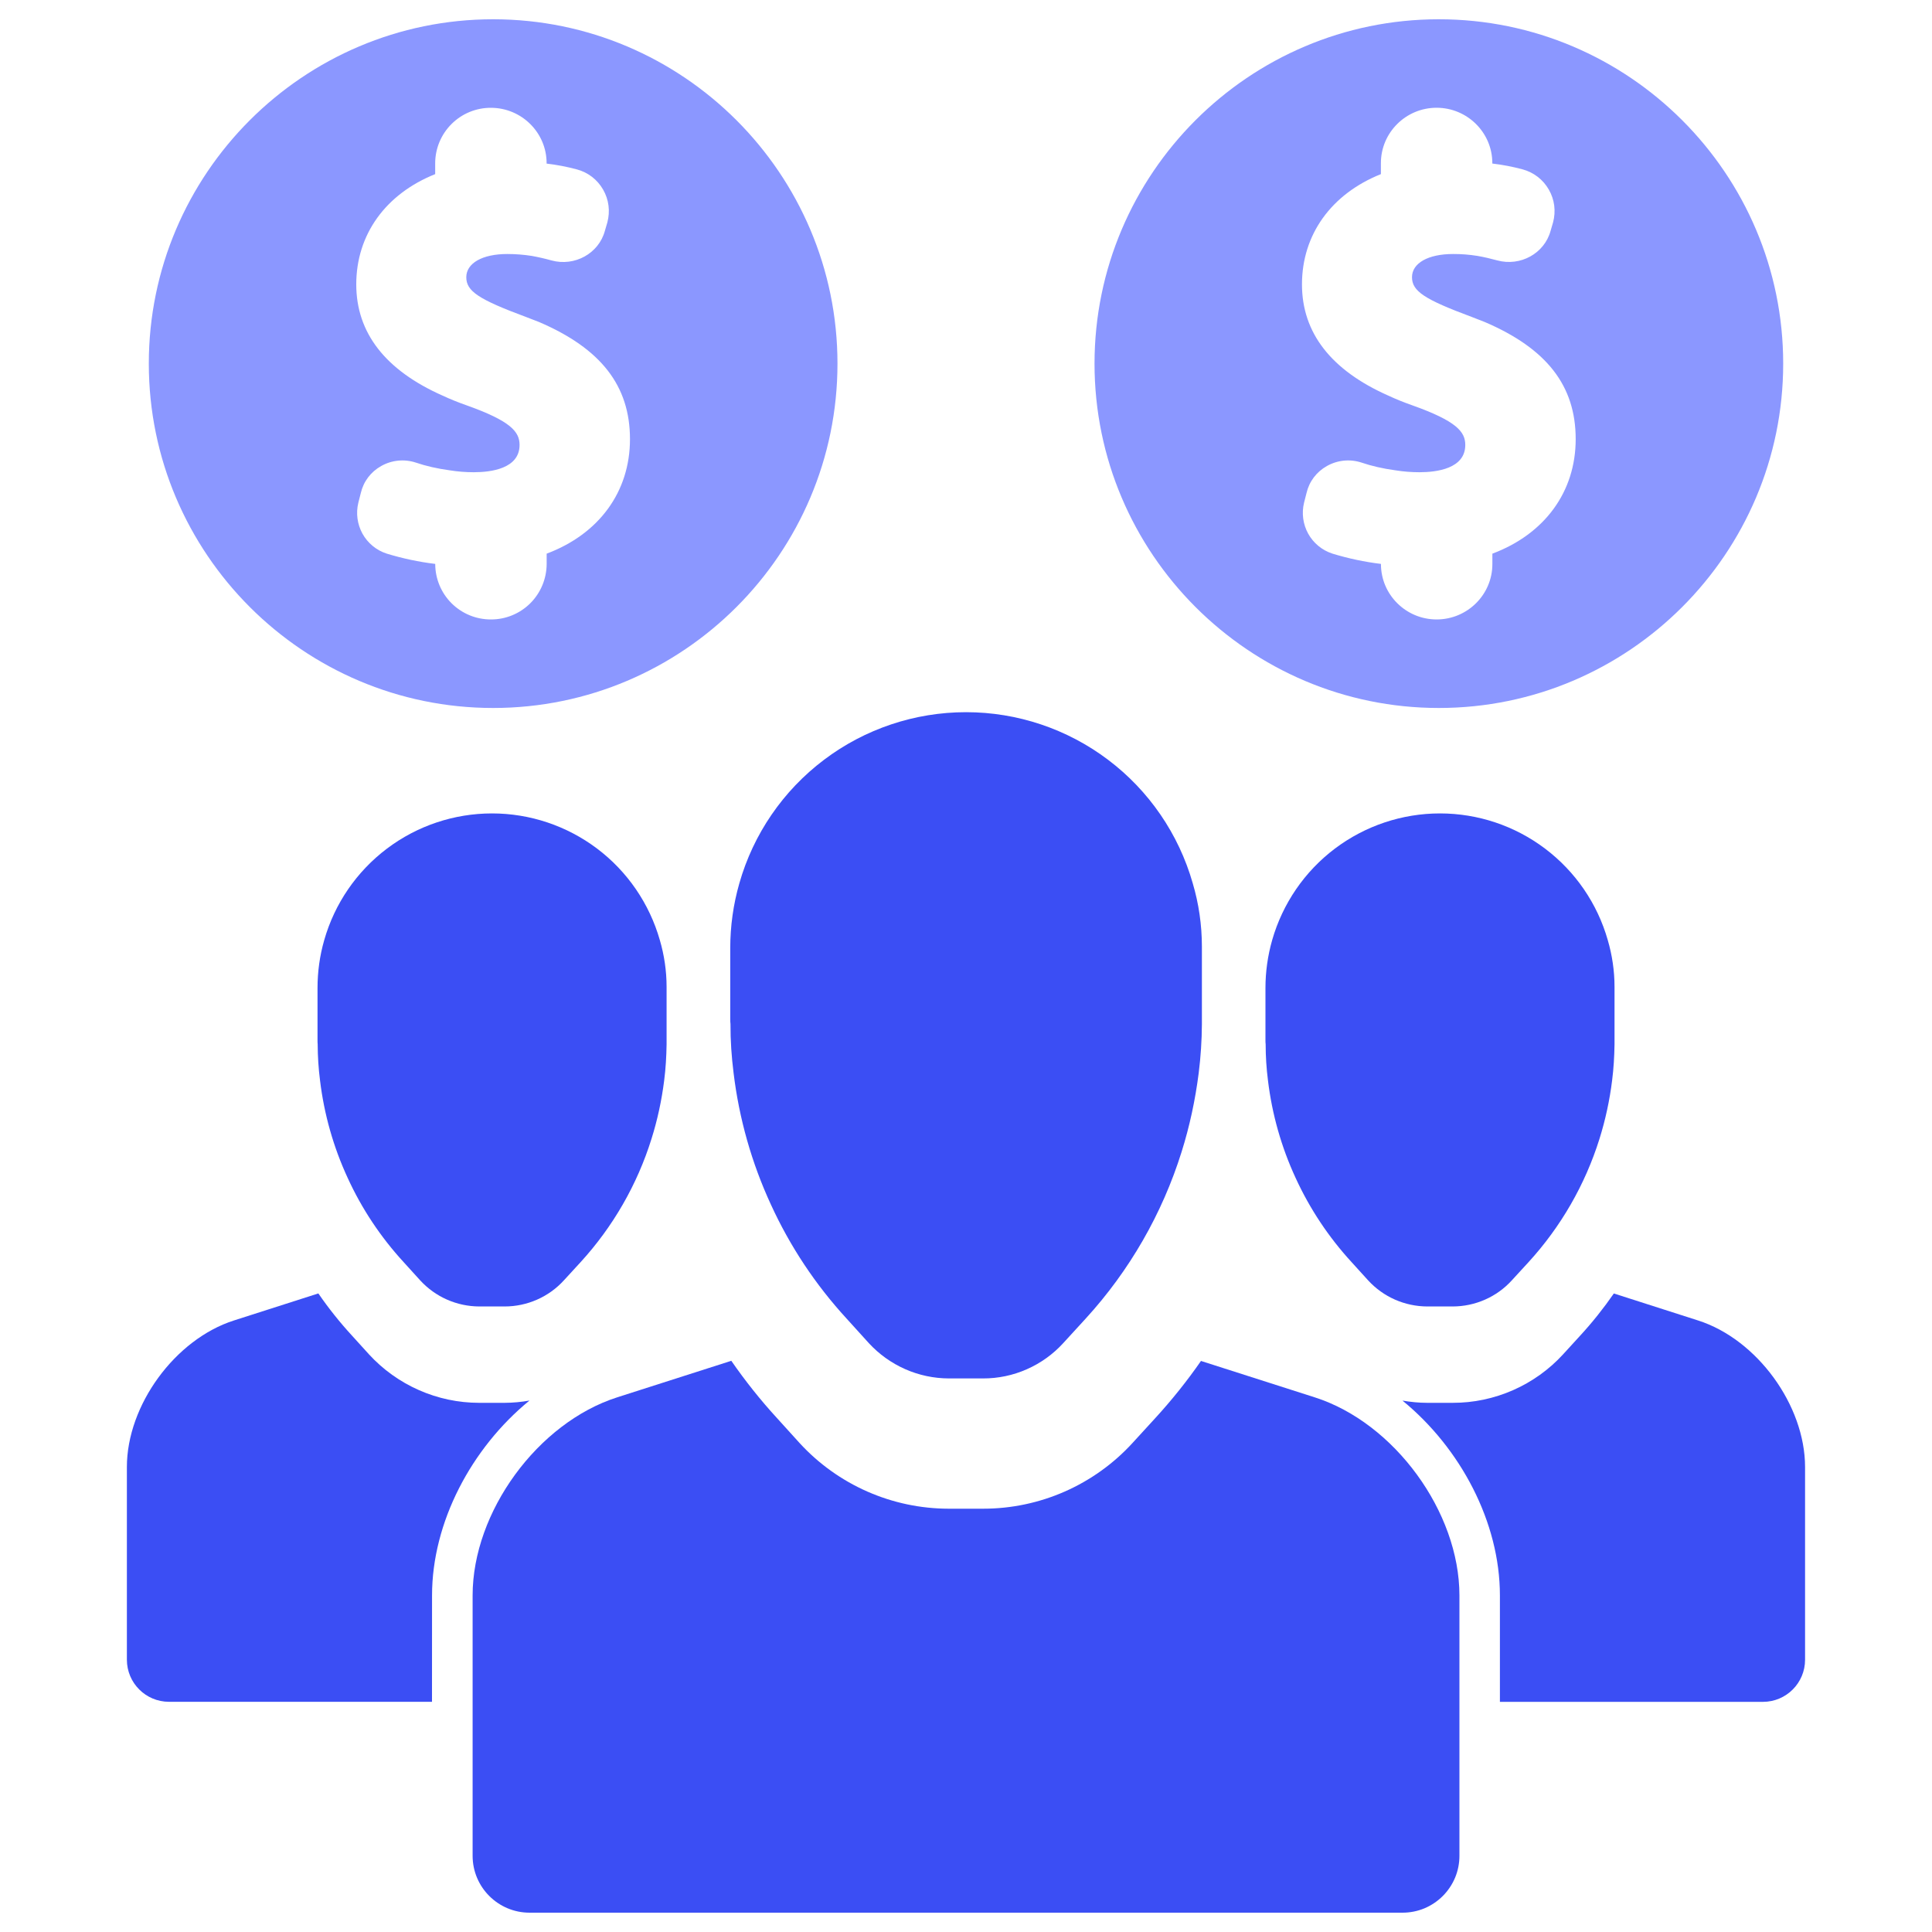
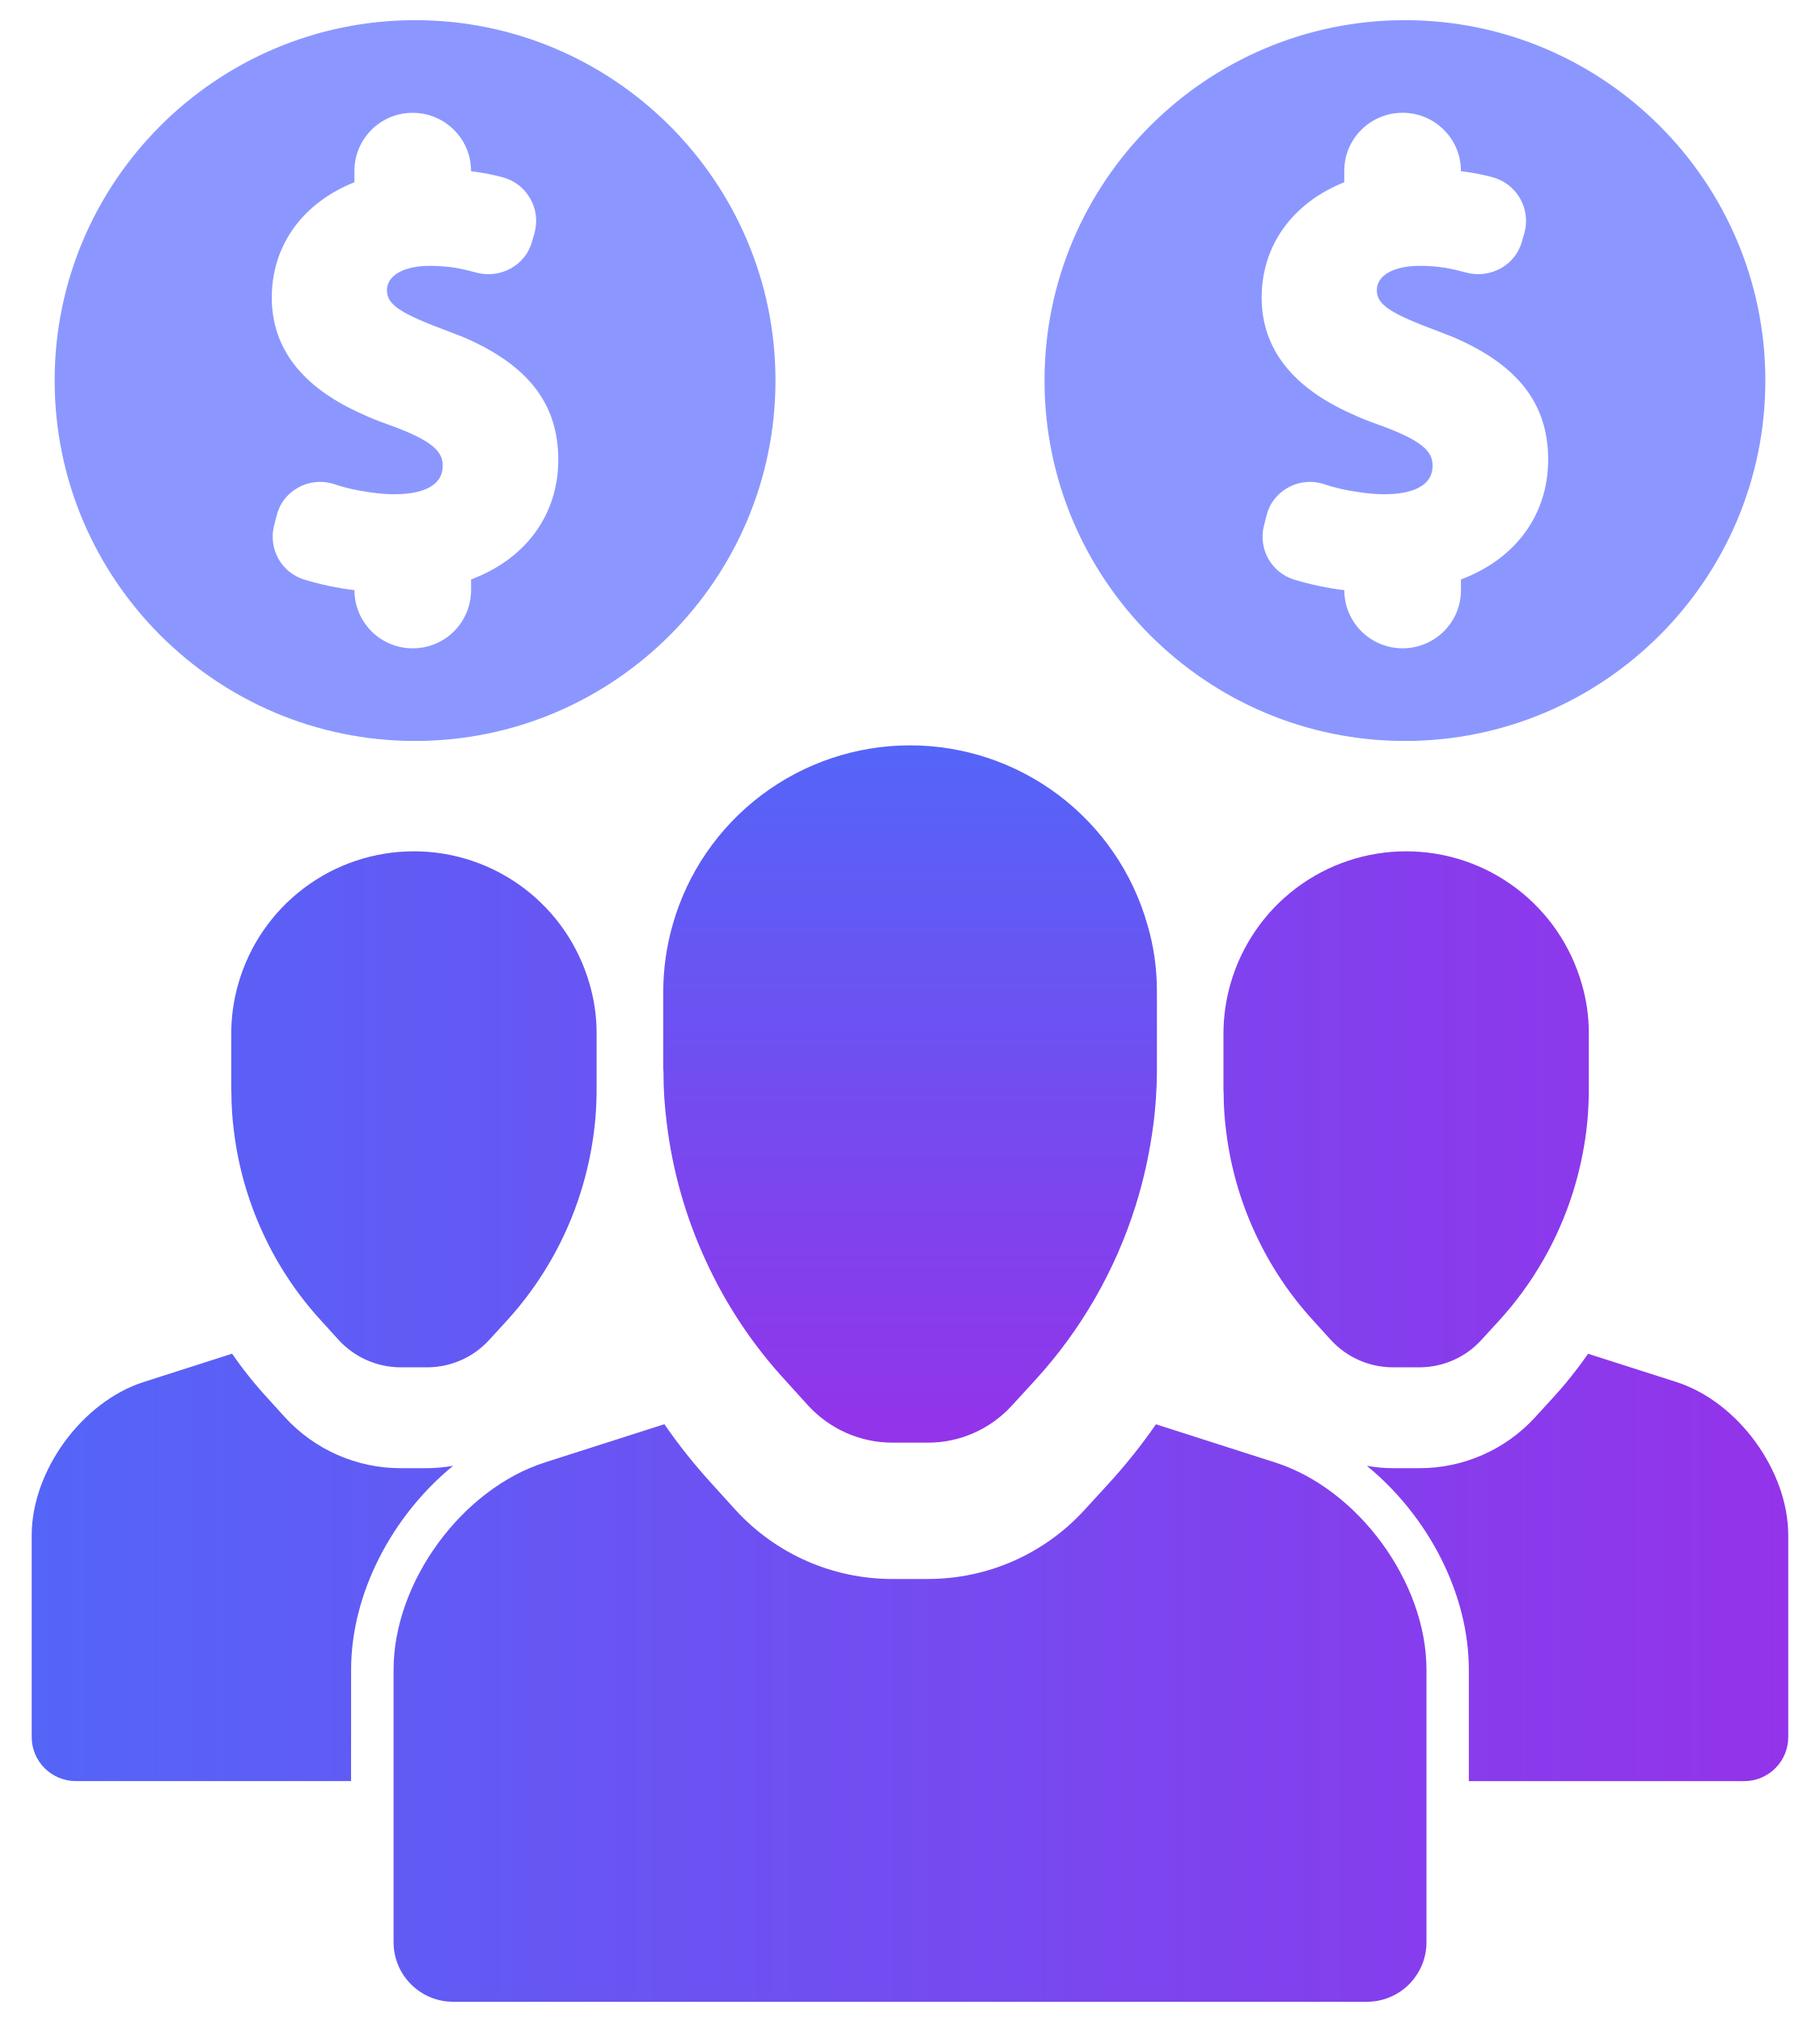
- <svg xmlns="http://www.w3.org/2000/svg" width="40" height="40" viewBox="0 0 40 40" fill="none">
-   <path d="M10.21 0.399C6.279 0.399 3.081 3.598 3.081 7.528C3.081 11.459 6.279 14.658 10.21 14.658C14.141 14.658 17.339 11.459 17.339 7.528C17.339 3.598 14.141 0.399 10.21 0.399ZM11.318 11.463V11.679C11.316 11.984 11.194 12.276 10.978 12.491C10.761 12.706 10.469 12.826 10.164 12.825C9.859 12.826 9.567 12.706 9.35 12.491C9.134 12.276 9.012 11.984 9.011 11.679V11.675C8.67 11.634 8.334 11.562 8.006 11.462C7.793 11.393 7.614 11.246 7.505 11.05C7.397 10.854 7.366 10.625 7.419 10.408L7.47 10.208C7.525 9.97 7.676 9.769 7.893 9.648C8.001 9.587 8.121 9.549 8.245 9.537C8.368 9.525 8.493 9.539 8.611 9.578C8.816 9.648 9.056 9.703 9.308 9.737C9.477 9.764 9.641 9.777 9.809 9.777C10.163 9.777 10.757 9.704 10.757 9.212C10.757 8.94 10.577 8.718 9.658 8.391C9.49 8.332 9.325 8.266 9.164 8.191C7.979 7.666 7.376 6.891 7.376 5.888C7.376 4.857 7.983 4.016 9.01 3.605V3.378C9.011 3.073 9.133 2.781 9.35 2.566C9.566 2.351 9.858 2.231 10.163 2.232C10.799 2.232 11.317 2.746 11.317 3.378V3.387C11.53 3.412 11.736 3.452 11.943 3.507C12.175 3.569 12.368 3.718 12.487 3.926C12.606 4.133 12.636 4.375 12.574 4.607L12.523 4.781C12.396 5.247 11.899 5.523 11.418 5.392C11.283 5.354 11.146 5.323 11.008 5.298C10.841 5.272 10.672 5.259 10.503 5.259C9.988 5.259 9.654 5.448 9.654 5.74C9.654 6.029 9.909 6.198 10.891 6.563L11.158 6.666C12.443 7.216 13.043 7.987 13.043 9.093C13.043 10.182 12.402 11.056 11.318 11.463ZM29.789 0.399C25.859 0.399 22.661 3.598 22.661 7.528C22.661 11.459 25.859 14.658 29.789 14.658C33.721 14.658 36.919 11.459 36.919 7.528C36.919 3.598 33.721 0.399 29.789 0.399ZM30.898 11.463V11.679C30.898 12.311 30.38 12.825 29.744 12.825C29.108 12.825 28.591 12.311 28.591 11.679V11.675C28.25 11.634 27.914 11.562 27.586 11.462C27.373 11.393 27.194 11.246 27.085 11.05C26.977 10.854 26.946 10.625 26.999 10.408L27.05 10.208C27.105 9.97 27.256 9.769 27.473 9.648C27.581 9.587 27.701 9.549 27.825 9.537C27.948 9.525 28.073 9.539 28.191 9.578C28.396 9.648 28.636 9.703 28.888 9.737C29.057 9.764 29.221 9.777 29.389 9.777C29.743 9.777 30.337 9.704 30.337 9.212C30.337 8.94 30.157 8.718 29.238 8.391C29.07 8.332 28.905 8.266 28.744 8.191C27.559 7.666 26.956 6.891 26.956 5.888C26.956 4.857 27.563 4.016 28.59 3.605V3.377C28.59 2.745 29.107 2.231 29.743 2.231C30.379 2.231 30.897 2.745 30.897 3.377V3.386C31.11 3.411 31.316 3.451 31.523 3.506C31.755 3.569 31.948 3.718 32.067 3.926C32.186 4.133 32.216 4.374 32.154 4.606L32.103 4.78C31.976 5.246 31.479 5.522 30.998 5.391C30.863 5.354 30.726 5.322 30.588 5.298C30.421 5.271 30.252 5.258 30.083 5.259C29.568 5.259 29.234 5.448 29.234 5.739C29.234 6.028 29.489 6.197 30.471 6.562L30.738 6.666C32.023 7.216 32.623 7.986 32.623 9.092C32.623 10.181 31.982 11.056 30.898 11.463Z" fill="#8B97FF" />
-   <path d="M27.222 28.931L24.865 28.177C24.579 28.589 24.264 28.983 23.921 29.358L23.446 29.877C23.054 30.305 22.576 30.647 22.045 30.881C21.513 31.115 20.938 31.236 20.357 31.236H19.639C19.059 31.235 18.486 31.114 17.955 30.88C17.424 30.646 16.948 30.305 16.556 29.878L16.547 29.868L16.084 29.357C15.743 28.985 15.428 28.589 15.141 28.174L12.779 28.93C11.132 29.457 9.785 31.303 9.785 33.031V38.422C9.785 39.072 10.313 39.6 10.964 39.6H29.038C29.192 39.6 29.346 39.57 29.489 39.511C29.632 39.451 29.762 39.364 29.871 39.255C29.98 39.146 30.067 39.016 30.127 38.873C30.186 38.73 30.216 38.576 30.216 38.422V33.032C30.216 31.303 28.868 29.457 27.222 28.931ZM26.252 22.37C26.336 23.068 26.529 23.749 26.824 24.387C27.117 25.026 27.508 25.614 27.983 26.131L28.325 26.508C28.481 26.678 28.67 26.814 28.881 26.907C29.092 27 29.32 27.048 29.55 27.049H30.073C30.541 27.049 30.988 26.853 31.301 26.508L31.647 26.131C32.317 25.398 32.819 24.526 33.116 23.577C33.238 23.186 33.326 22.782 33.377 22.37C33.409 22.122 33.423 21.871 33.427 21.62V20.433C33.427 20.098 33.377 19.77 33.287 19.463C33.072 18.708 32.616 18.043 31.989 17.57C31.363 17.097 30.599 16.841 29.813 16.841C29.028 16.841 28.264 17.097 27.637 17.57C27.01 18.043 26.555 18.708 26.339 19.463C26.247 19.786 26.2 20.119 26.2 20.455V21.54C26.2 21.568 26.2 21.591 26.204 21.62C26.204 21.87 26.22 22.121 26.252 22.37ZM6.626 22.37C6.71 23.068 6.903 23.749 7.198 24.387C7.49 25.026 7.882 25.614 8.357 26.131L8.699 26.508C8.855 26.678 9.044 26.814 9.255 26.907C9.466 27 9.693 27.048 9.924 27.049H10.447C10.914 27.049 11.361 26.853 11.675 26.508L12.021 26.131C12.691 25.398 13.193 24.526 13.489 23.577C13.612 23.186 13.699 22.782 13.751 22.37C13.783 22.122 13.797 21.871 13.801 21.62V20.433C13.801 20.098 13.751 19.77 13.661 19.463C13.445 18.708 12.99 18.043 12.363 17.57C11.736 17.097 10.972 16.841 10.187 16.841C9.401 16.841 8.637 17.097 8.011 17.57C7.384 18.043 6.928 18.708 6.713 19.463C6.62 19.786 6.574 20.119 6.574 20.455V21.54C6.574 21.568 6.574 21.591 6.577 21.62C6.578 21.87 6.594 22.121 6.626 22.37Z" fill="#3B4EF4" />
-   <path d="M15.962 24.942C15.563 24.079 15.302 23.159 15.188 22.215C15.146 21.881 15.122 21.541 15.124 21.203C15.119 21.165 15.119 21.132 15.119 21.095V19.629C15.119 19.176 15.182 18.725 15.307 18.289C15.597 17.268 16.213 16.37 17.06 15.731C17.907 15.091 18.939 14.745 20.001 14.745C21.062 14.745 22.095 15.091 22.942 15.731C23.789 16.37 24.404 17.268 24.695 18.289C24.818 18.704 24.884 19.147 24.884 19.6V21.202C24.882 21.541 24.86 21.879 24.818 22.215C24.747 22.772 24.63 23.319 24.464 23.847C24.063 25.129 23.385 26.308 22.479 27.299L22.012 27.809C21.802 28.039 21.545 28.223 21.259 28.349C20.974 28.475 20.665 28.54 20.352 28.539H19.645C19.334 28.538 19.026 28.473 18.741 28.347C18.456 28.221 18.2 28.038 17.989 27.809L17.527 27.299C16.885 26.6 16.357 25.805 15.962 24.942Z" fill="#3B4EF4" />
-   <path d="M35.157 27.339L33.413 26.78C33.2 27.087 32.967 27.38 32.714 27.655L32.363 28.039C32.073 28.356 31.719 28.609 31.326 28.782C30.932 28.955 30.507 29.045 30.077 29.044H29.546C29.374 29.044 29.205 29.026 29.037 28.998C30.24 29.982 31.054 31.517 31.054 33.032V35.235H36.5C36.982 35.235 37.372 34.844 37.372 34.363V30.374C37.372 29.094 36.376 27.728 35.157 27.339ZM8.945 33.031C8.945 31.516 9.76 29.98 10.962 28.997C10.794 29.027 10.623 29.043 10.451 29.044H9.92C9.491 29.044 9.066 28.954 8.674 28.781C8.281 28.608 7.928 28.355 7.638 28.039L7.632 28.032L7.289 27.654C7.036 27.379 6.803 27.087 6.591 26.779L4.843 27.339C3.624 27.729 2.627 29.094 2.627 30.373V34.362C2.627 34.844 3.018 35.234 3.499 35.234H8.944L8.945 33.031Z" fill="#3B4EF4" />
+ <svg xmlns="http://www.w3.org/2000/svg" width="36" height="40" viewBox="0 0 36 40" fill="none">
+   <path d="M8.21 0.399C4.279 0.399 1.081 3.598 1.081 7.528C1.081 11.459 4.279 14.658 8.21 14.658C12.141 14.658 15.339 11.459 15.339 7.528C15.339 3.598 12.141 0.399 8.21 0.399ZM9.318 11.463V11.679C9.316 11.984 9.194 12.276 8.978 12.491C8.761 12.706 8.469 12.826 8.164 12.825C7.859 12.826 7.567 12.706 7.35 12.491C7.134 12.276 7.012 11.984 7.011 11.679V11.675C6.67 11.634 6.334 11.562 6.006 11.462C5.793 11.393 5.614 11.246 5.505 11.05C5.397 10.854 5.366 10.625 5.419 10.408L5.47 10.208C5.525 9.97 5.676 9.769 5.893 9.648C6.001 9.587 6.121 9.549 6.245 9.537C6.368 9.525 6.493 9.539 6.611 9.578C6.816 9.648 7.056 9.703 7.308 9.737C7.477 9.764 7.641 9.777 7.809 9.777C8.163 9.777 8.757 9.704 8.757 9.212C8.757 8.94 8.577 8.718 7.658 8.391C7.49 8.332 7.325 8.266 7.164 8.191C5.979 7.666 5.376 6.891 5.376 5.888C5.376 4.857 5.983 4.016 7.01 3.605V3.378C7.011 3.073 7.133 2.781 7.35 2.566C7.566 2.351 7.858 2.231 8.163 2.232C8.799 2.232 9.317 2.746 9.317 3.378V3.387C9.53 3.412 9.736 3.452 9.943 3.507C10.175 3.569 10.368 3.718 10.487 3.926C10.606 4.133 10.636 4.375 10.574 4.607L10.523 4.781C10.396 5.247 9.899 5.523 9.418 5.392C9.283 5.354 9.146 5.323 9.008 5.298C8.841 5.272 8.672 5.259 8.503 5.259C7.988 5.259 7.654 5.448 7.654 5.74C7.654 6.029 7.909 6.198 8.891 6.563L9.158 6.666C10.443 7.216 11.043 7.987 11.043 9.093C11.043 10.182 10.402 11.056 9.318 11.463ZM27.789 0.399C23.859 0.399 20.661 3.598 20.661 7.528C20.661 11.459 23.859 14.658 27.789 14.658C31.721 14.658 34.919 11.459 34.919 7.528C34.919 3.598 31.721 0.399 27.789 0.399ZM28.898 11.463V11.679C28.898 12.311 28.38 12.825 27.744 12.825C27.108 12.825 26.591 12.311 26.591 11.679V11.675C26.25 11.634 25.914 11.562 25.586 11.462C25.373 11.393 25.194 11.246 25.085 11.05C24.977 10.854 24.946 10.625 24.999 10.408L25.05 10.208C25.105 9.97 25.256 9.769 25.473 9.648C25.581 9.587 25.701 9.549 25.825 9.537C25.948 9.525 26.073 9.539 26.191 9.578C26.396 9.648 26.636 9.703 26.888 9.737C27.057 9.764 27.221 9.777 27.389 9.777C27.743 9.777 28.337 9.704 28.337 9.212C28.337 8.94 28.157 8.718 27.238 8.391C27.07 8.332 26.905 8.266 26.744 8.191C25.559 7.666 24.956 6.891 24.956 5.888C24.956 4.857 25.563 4.016 26.59 3.605V3.377C26.59 2.745 27.107 2.231 27.743 2.231C28.379 2.231 28.897 2.745 28.897 3.377V3.386C29.11 3.411 29.316 3.451 29.523 3.506C29.755 3.569 29.948 3.718 30.067 3.926C30.186 4.133 30.216 4.374 30.154 4.606L30.103 4.78C29.976 5.246 29.479 5.522 28.998 5.391C28.863 5.354 28.726 5.322 28.588 5.298C28.421 5.271 28.252 5.258 28.083 5.259C27.568 5.259 27.234 5.448 27.234 5.739C27.234 6.028 27.489 6.197 28.471 6.562L28.738 6.666C30.023 7.216 30.623 7.986 30.623 9.092C30.623 10.181 29.982 11.056 28.898 11.463Z" fill="#8B97FF" />
+   <path d="M25.222 28.931L22.865 28.176C22.579 28.589 22.264 28.983 21.921 29.358L21.446 29.876C21.054 30.305 20.576 30.647 20.045 30.881C19.513 31.115 18.938 31.236 18.357 31.236H17.639C17.059 31.235 16.486 31.113 15.955 30.88C15.425 30.646 14.948 30.305 14.556 29.878L14.547 29.868L14.084 29.357C13.743 28.985 13.428 28.589 13.141 28.174L10.779 28.93C9.132 29.457 7.785 31.302 7.785 33.031V38.421C7.785 39.072 8.313 39.6 8.964 39.6H27.038C27.192 39.6 27.346 39.569 27.489 39.51C27.632 39.451 27.762 39.364 27.871 39.255C27.98 39.145 28.067 39.015 28.127 38.872C28.186 38.729 28.216 38.576 28.216 38.421V33.031C28.216 31.302 26.868 29.457 25.222 28.931ZM24.252 22.369C24.336 23.068 24.529 23.748 24.824 24.387C25.117 25.026 25.508 25.614 25.983 26.131L26.325 26.508C26.481 26.678 26.67 26.814 26.881 26.907C27.092 27 27.32 27.048 27.55 27.049H28.073C28.541 27.049 28.988 26.853 29.301 26.508L29.647 26.131C30.317 25.398 30.819 24.526 31.116 23.577C31.238 23.186 31.326 22.781 31.378 22.369C31.409 22.122 31.423 21.871 31.427 21.619V20.433C31.427 20.098 31.378 19.77 31.287 19.463C31.072 18.708 30.616 18.043 29.989 17.57C29.363 17.097 28.599 16.841 27.813 16.841C27.028 16.841 26.264 17.097 25.637 17.57C25.01 18.043 24.555 18.708 24.339 19.463C24.247 19.785 24.2 20.119 24.2 20.454V21.539C24.2 21.567 24.2 21.591 24.204 21.619C24.204 21.87 24.22 22.121 24.252 22.369ZM4.626 22.369C4.71 23.068 4.903 23.748 5.198 24.387C5.49 25.026 5.882 25.614 6.357 26.131L6.699 26.508C6.855 26.678 7.044 26.814 7.255 26.907C7.466 27 7.693 27.048 7.924 27.049H8.447C8.914 27.049 9.361 26.853 9.675 26.508L10.021 26.131C10.691 25.398 11.193 24.526 11.489 23.577C11.612 23.186 11.699 22.781 11.751 22.369C11.783 22.122 11.797 21.871 11.801 21.619V20.433C11.801 20.098 11.751 19.77 11.661 19.463C11.445 18.708 10.99 18.043 10.363 17.57C9.736 17.097 8.972 16.841 8.187 16.841C7.401 16.841 6.637 17.097 6.011 17.57C5.384 18.043 4.928 18.708 4.713 19.463C4.62 19.785 4.574 20.119 4.574 20.454V21.539C4.574 21.567 4.574 21.591 4.577 21.619C4.578 21.87 4.594 22.121 4.626 22.369Z" fill="url(#paint0_linear_74_28)" />
+   <path d="M13.962 24.942C13.563 24.079 13.302 23.159 13.188 22.215C13.146 21.881 13.122 21.541 13.124 21.203C13.119 21.165 13.119 21.132 13.119 21.095V19.629C13.119 19.176 13.182 18.725 13.307 18.289C13.597 17.268 14.213 16.37 15.06 15.731C15.907 15.091 16.939 14.745 18.001 14.745C19.062 14.745 20.095 15.091 20.942 15.731C21.789 16.37 22.404 17.268 22.695 18.289C22.818 18.704 22.884 19.147 22.884 19.6V21.202C22.882 21.541 22.86 21.879 22.818 22.215C22.747 22.772 22.63 23.319 22.464 23.847C22.063 25.129 21.385 26.308 20.479 27.299L20.012 27.809C19.802 28.039 19.545 28.223 19.259 28.349C18.974 28.475 18.665 28.54 18.352 28.539H17.645C17.334 28.538 17.026 28.473 16.741 28.347C16.456 28.221 16.2 28.038 15.989 27.809L15.527 27.299C14.885 26.6 14.357 25.805 13.962 24.942Z" fill="url(#paint1_linear_74_28)" />
+   <path d="M33.157 27.339L31.413 26.781C31.2 27.087 30.967 27.38 30.714 27.655L30.363 28.039C30.073 28.356 29.719 28.609 29.326 28.782C28.932 28.955 28.507 29.045 28.077 29.044H27.546C27.374 29.044 27.205 29.026 27.037 28.998C28.24 29.982 29.054 31.517 29.054 33.032V35.235H34.5C34.982 35.235 35.372 34.844 35.372 34.363V30.374C35.372 29.094 34.376 27.728 33.157 27.339ZM6.945 33.031C6.945 31.516 7.76 29.981 8.962 28.997C8.794 29.027 8.623 29.043 8.451 29.044H7.92C7.491 29.044 7.066 28.954 6.674 28.781C6.281 28.608 5.928 28.355 5.638 28.039L5.632 28.032L5.289 27.654C5.036 27.379 4.803 27.087 4.591 26.779L2.843 27.339C1.624 27.729 0.627 29.094 0.627 30.373V34.362C0.627 34.844 1.018 35.234 1.499 35.234H6.944L6.945 33.031Z" fill="url(#paint2_linear_74_28)" />
+   <defs>
+     <linearGradient id="paint0_linear_74_28" x1="1" y1="28" x2="35" y2="28" gradientUnits="userSpaceOnUse">
+       <stop stop-color="#5465F7" />
+       <stop offset="1" stop-color="#9333EA" />
+     </linearGradient>
+     <linearGradient id="paint1_linear_74_28" x1="18.002" y1="14.745" x2="18.002" y2="28.539" gradientUnits="userSpaceOnUse">
+       <stop stop-color="#5465F7" />
+       <stop offset="1" stop-color="#9333EA" />
+     </linearGradient>
+     <linearGradient id="paint2_linear_74_28" x1="0.627" y1="31.007" x2="35.372" y2="31.007" gradientUnits="userSpaceOnUse">
+       <stop stop-color="#5465F7" />
+       <stop offset="1" stop-color="#9333EA" />
+     </linearGradient>
+   </defs>
</svg>
